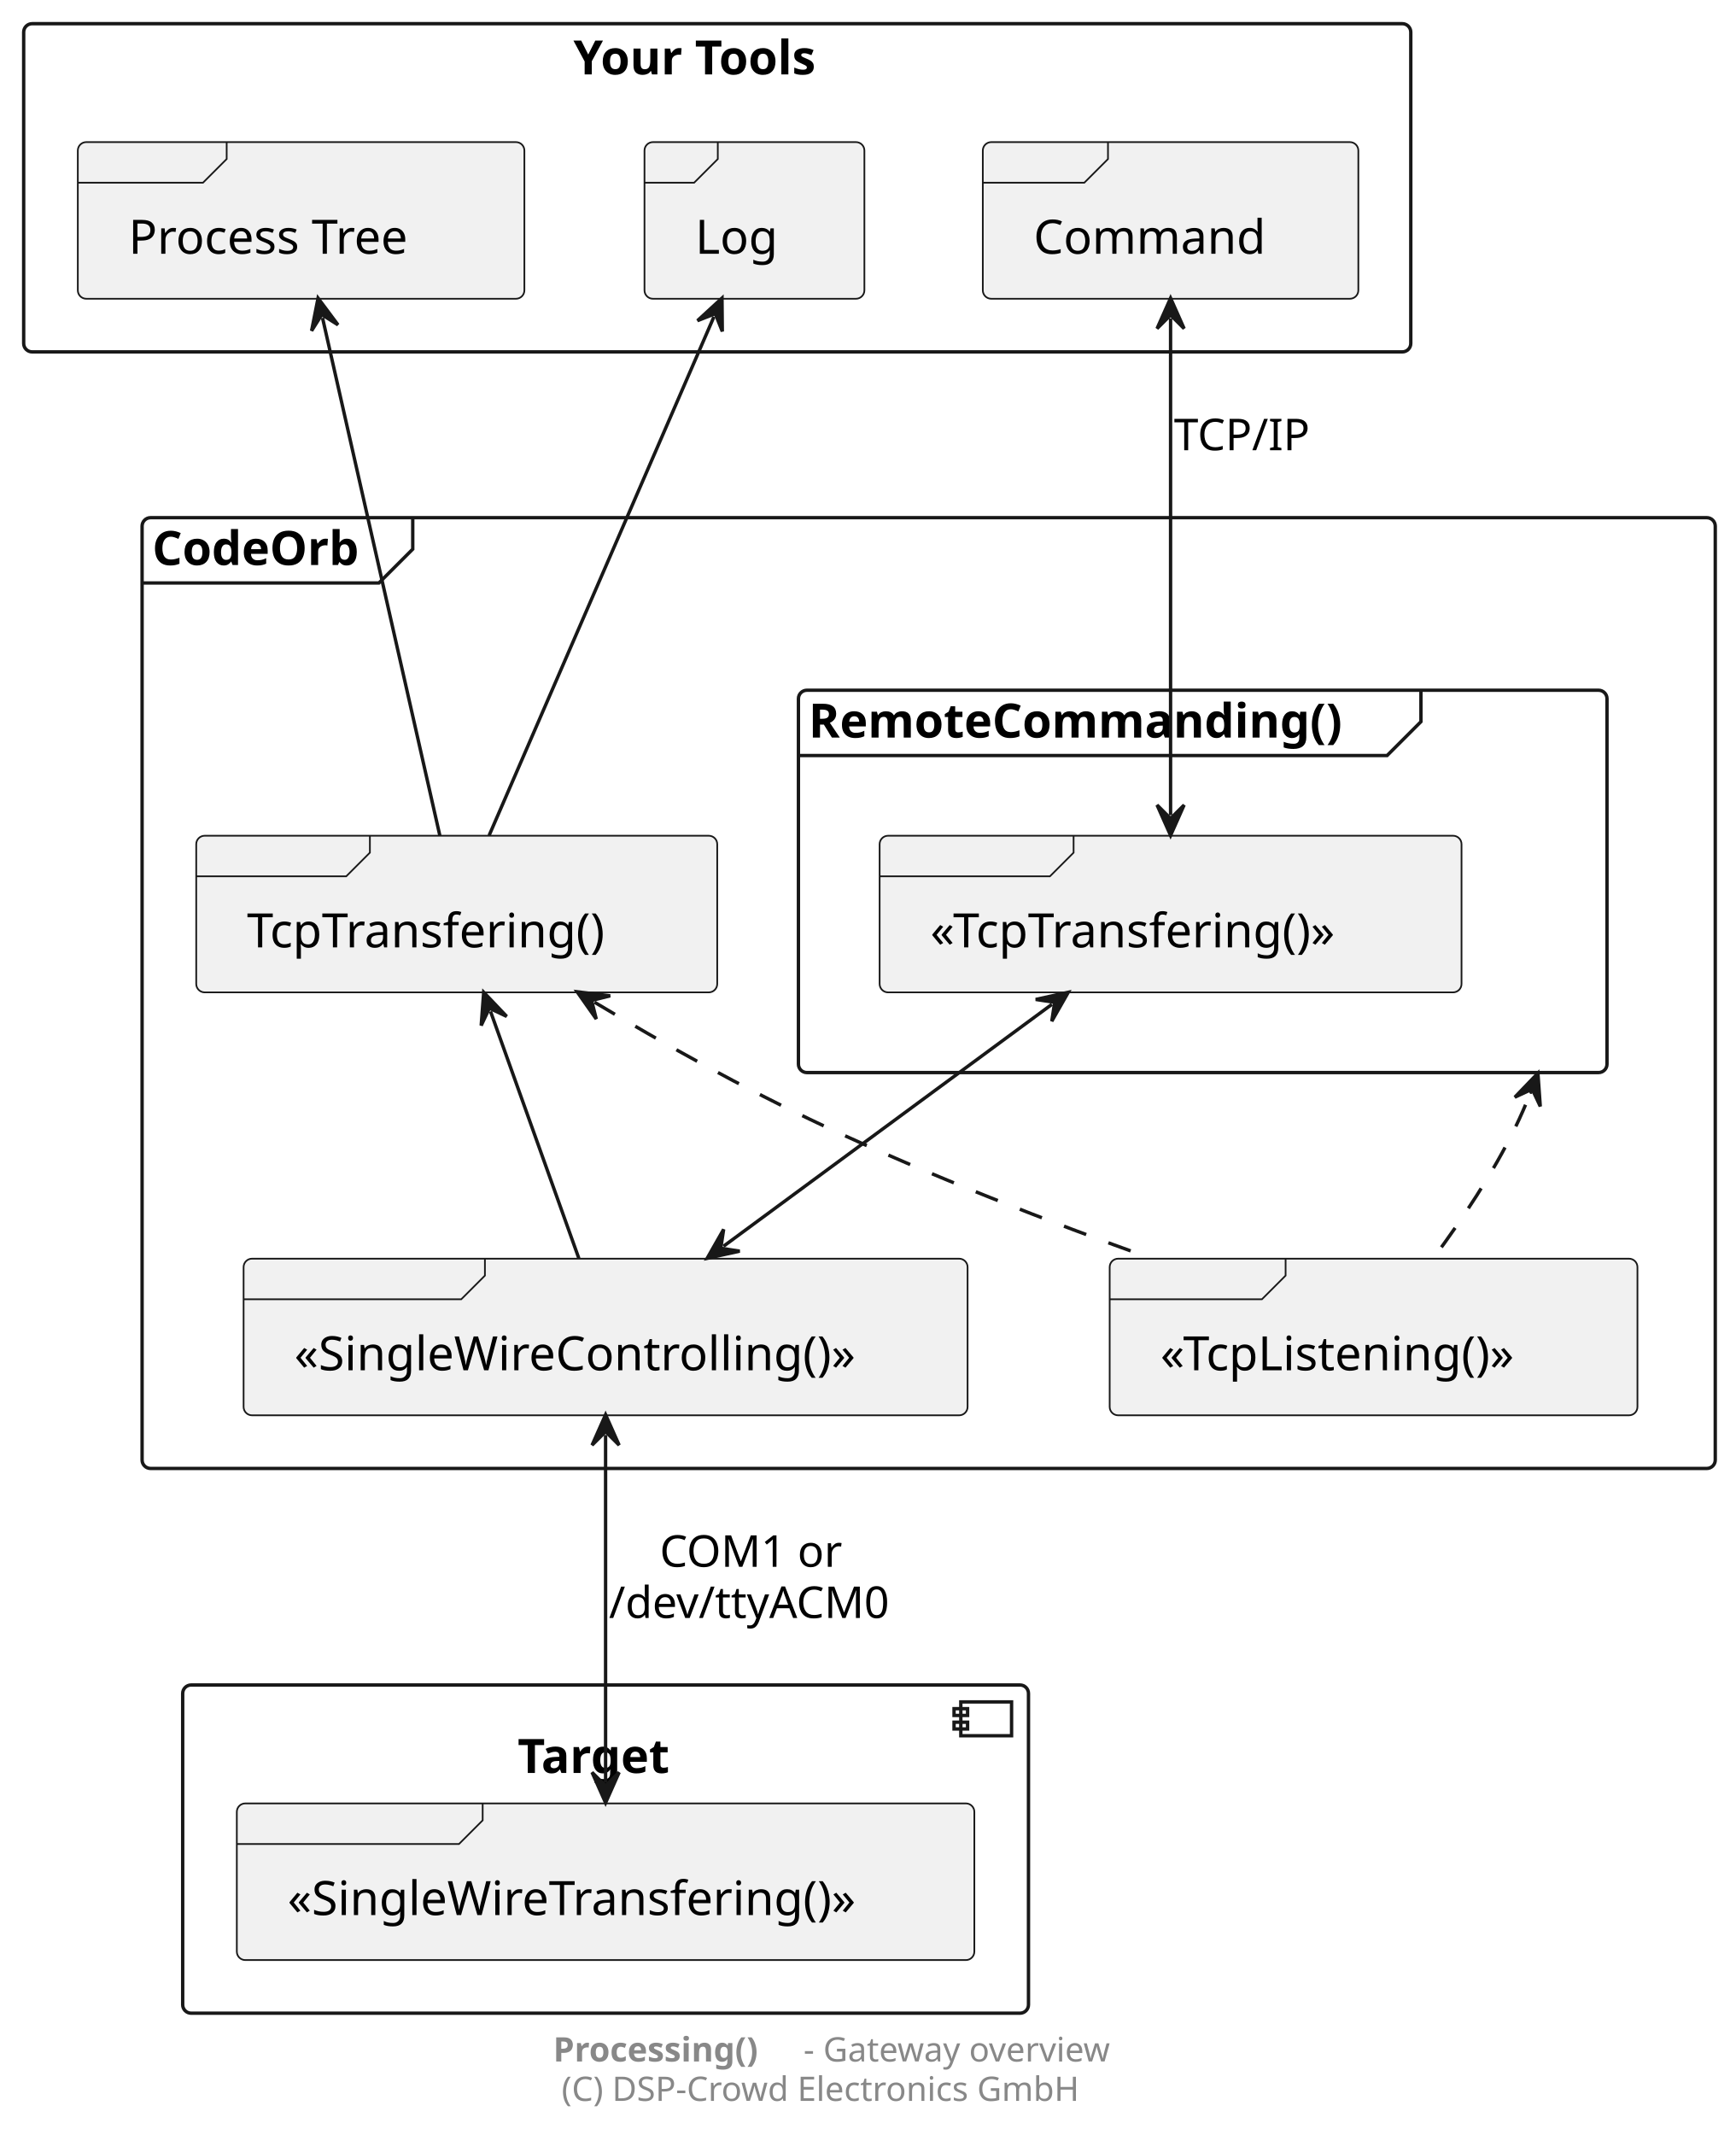
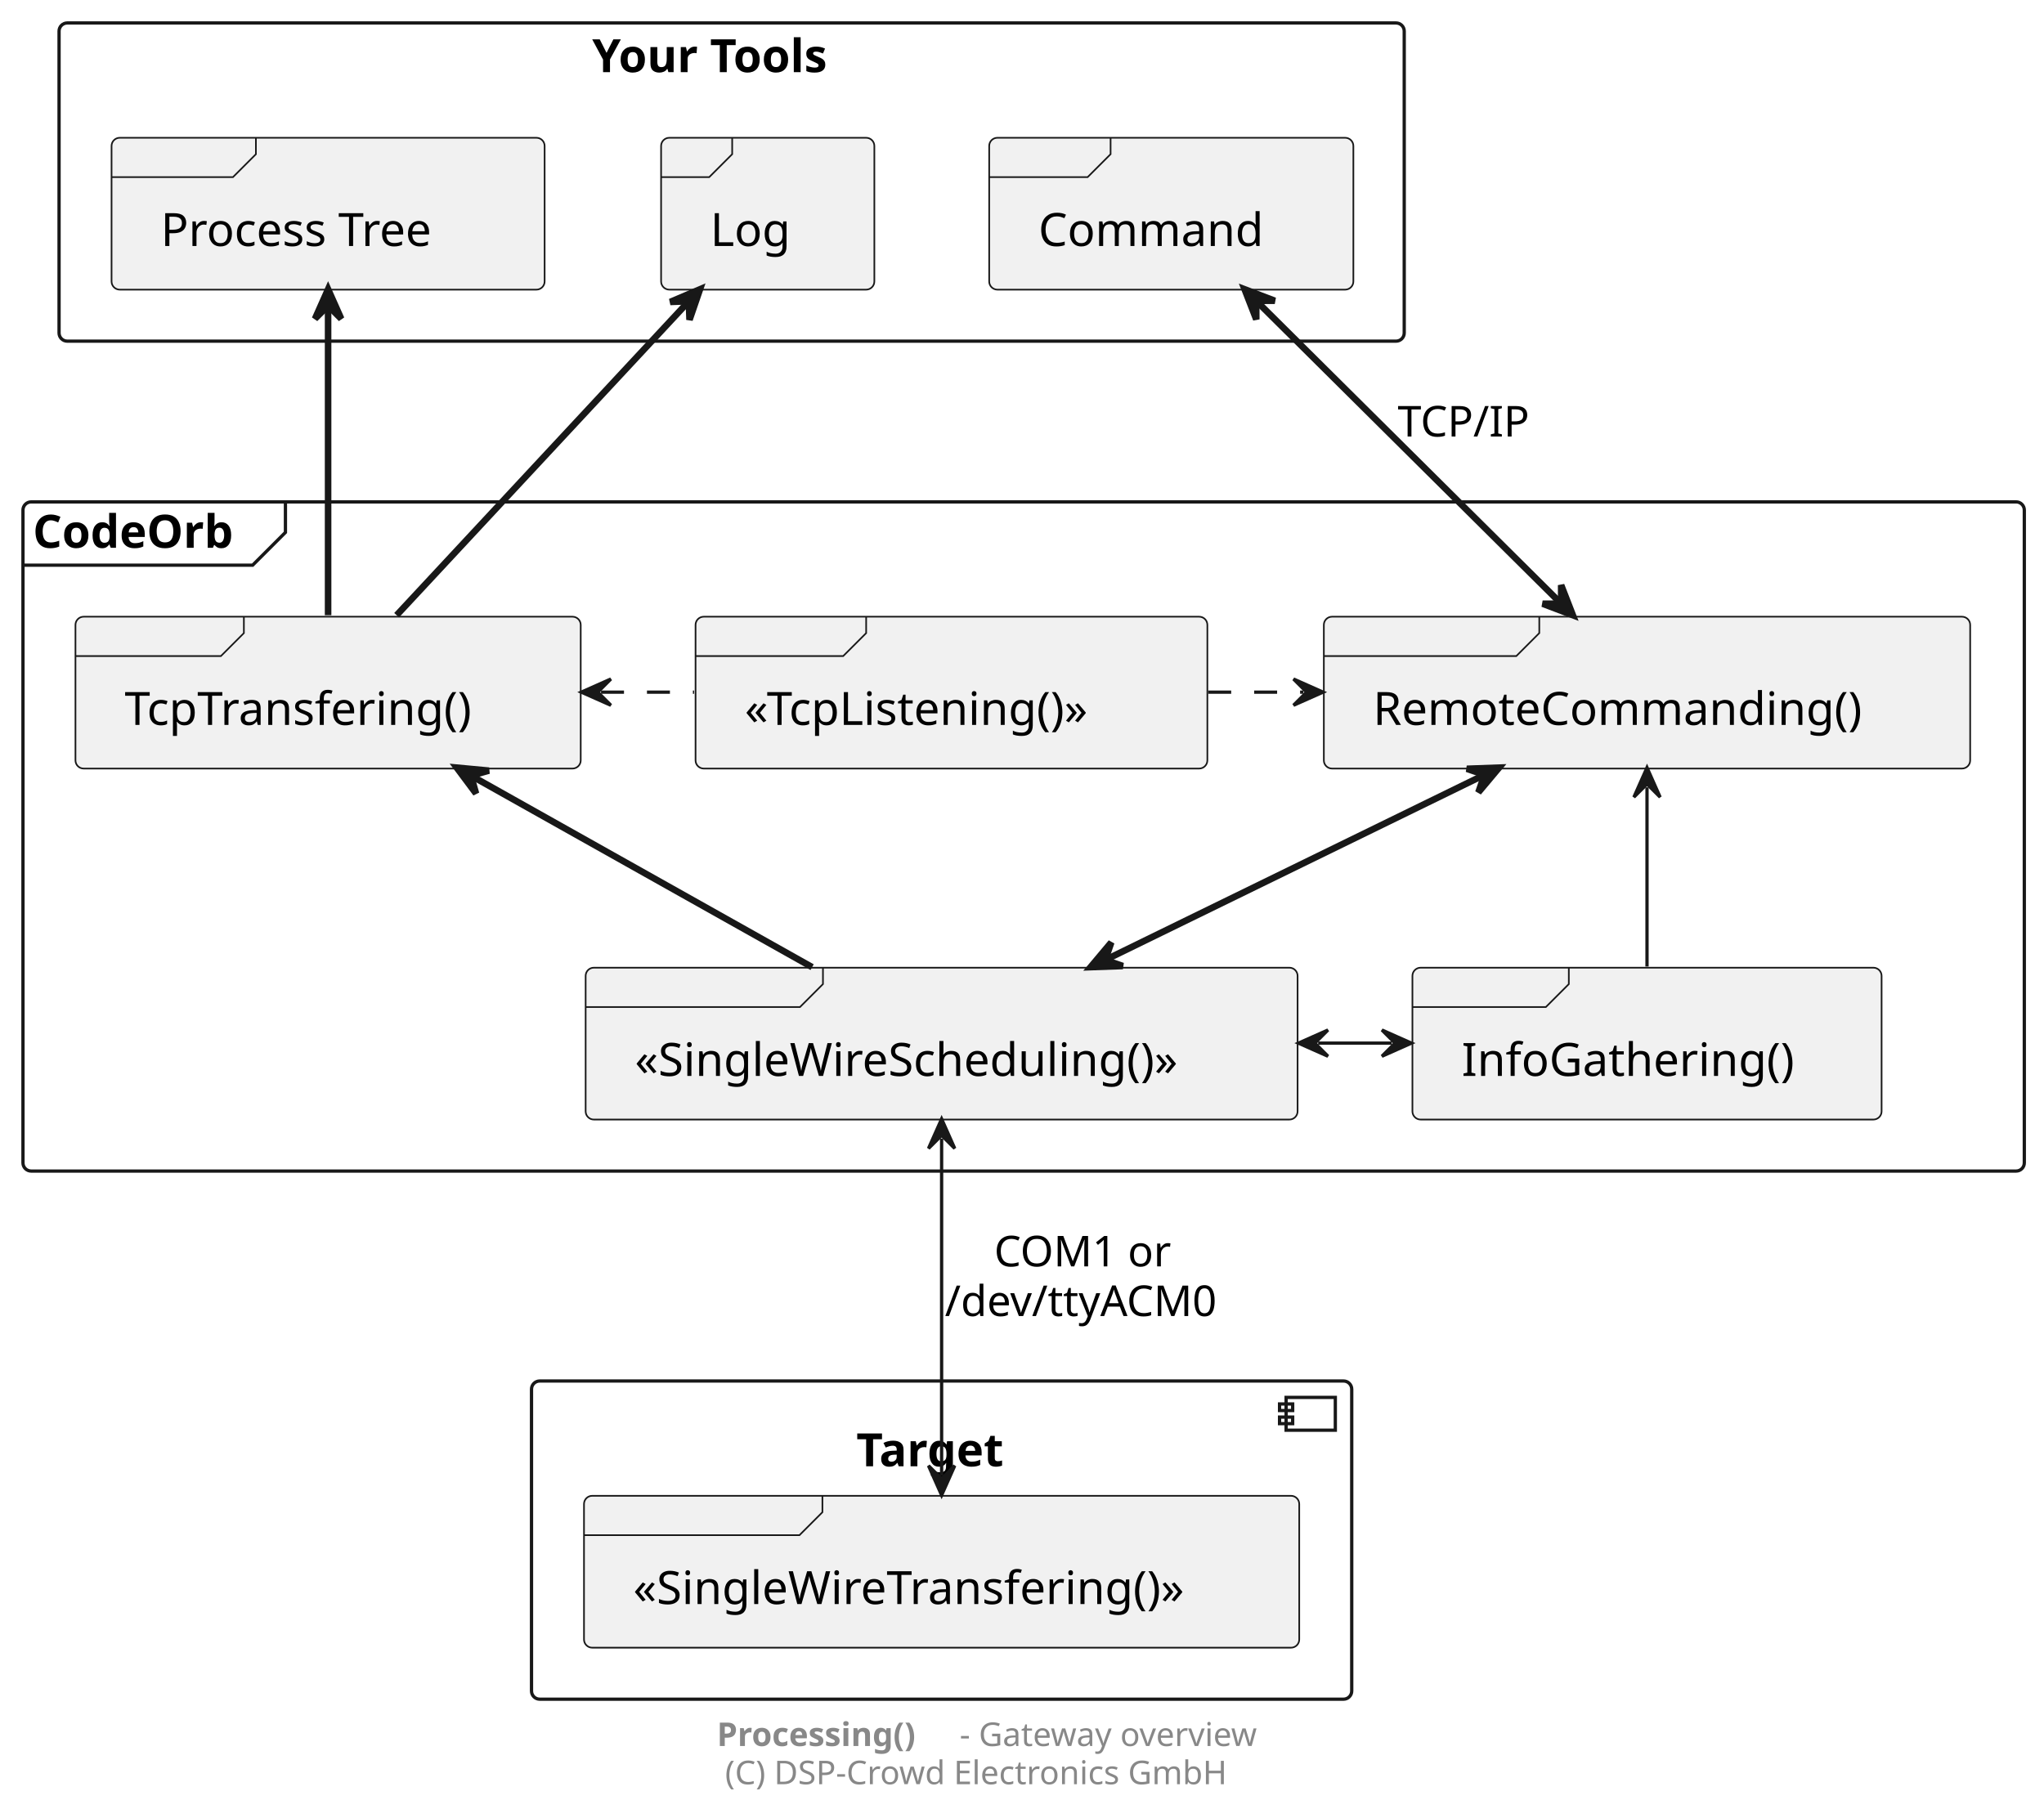
- <svg xmlns="http://www.w3.org/2000/svg" contentStyleType="text/css" height="631px" preserveAspectRatio="none" style="width:513px;height:631px;background:#FFFFFF;" version="1.1" viewBox="0 0 513 631" width="513px" zoomAndPan="magnify">
+ <svg xmlns="http://www.w3.org/2000/svg" contentStyleType="text/css" height="554px" preserveAspectRatio="none" style="width:623px;height:554px;background:#FFFFFF;" version="1.1" viewBox="0 0 623 554" width="623px" zoomAndPan="magnify">
  <defs />
  <g>
    <g id="cluster_gTools">
-       <rect fill="none" height="97" rx="2.5" ry="2.5" style="stroke:#181818;stroke-width:1.0;" width="410" x="7" y="7" />
-       <text fill="#000000" font-family="sans-serif" font-size="14" font-weight="bold" lengthAdjust="spacing" textLength="85" x="169.5" y="21.995">Your Tools</text>
+       <rect fill="none" height="97" rx="2.5" ry="2.5" style="stroke:#181818;stroke-width:1.0;" width="410" x="18" y="7" />
+       <text fill="#000000" font-family="sans-serif" font-size="14" font-weight="bold" lengthAdjust="spacing" textLength="85" x="180.5" y="21.995">Your Tools</text>
    </g>
    <g id="cluster_pGw">
-       <rect fill="none" height="281" rx="2.5" ry="2.5" style="stroke:#181818;stroke-width:1.0;" width="465" x="42" y="153" />
-       <path d="M122,153 L122,162.297 L112,172.297 L42,172.297 " fill="none" style="stroke:#181818;stroke-width:1.0;" />
-       <text fill="#000000" font-family="sans-serif" font-size="14" font-weight="bold" lengthAdjust="spacing" textLength="70" x="45" y="166.995">CodeOrb</text>
-     </g>
-     <g id="cluster_pCmdRemote">
-       <rect fill="none" height="113" rx="2.5" ry="2.5" style="stroke:#181818;stroke-width:1.0;" width="239" x="236" y="204" />
-       <path d="M420,204 L420,213.297 L410,223.297 L236,223.297 " fill="none" style="stroke:#181818;stroke-width:1.0;" />
-       <text fill="#000000" font-family="sans-serif" font-size="14" font-weight="bold" lengthAdjust="spacing" textLength="174" x="239" y="217.995">RemoteCommanding()</text>
+       <rect fill="none" height="204" rx="2.5" ry="2.5" style="stroke:#181818;stroke-width:1.0;" width="610" x="7" y="153" />
+       <path d="M87,153 L87,162.297 L77,172.297 L7,172.297 " fill="none" style="stroke:#181818;stroke-width:1.0;" />
+       <text fill="#000000" font-family="sans-serif" font-size="14" font-weight="bold" lengthAdjust="spacing" textLength="70" x="10" y="166.995">CodeOrb</text>
    </g>
    <g id="cluster_pTarget">
-       <rect fill="none" height="97" rx="2.5" ry="2.5" style="stroke:#181818;stroke-width:1.0;" width="250" x="54" y="498" />
-       <rect fill="none" height="10" style="stroke:#181818;stroke-width:1.0;" width="15" x="284" y="503" />
-       <rect fill="none" height="2" style="stroke:#181818;stroke-width:1.0;" width="4" x="282" y="505" />
-       <rect fill="none" height="2" style="stroke:#181818;stroke-width:1.0;" width="4" x="282" y="509" />
-       <text fill="#000000" font-family="sans-serif" font-size="14" font-weight="bold" lengthAdjust="spacing" textLength="52" x="153" y="523.995">Target</text>
+       <rect fill="none" height="97" rx="2.5" ry="2.5" style="stroke:#181818;stroke-width:1.0;" width="250" x="162" y="421" />
+       <rect fill="none" height="10" style="stroke:#181818;stroke-width:1.0;" width="15" x="392" y="426" />
+       <rect fill="none" height="2" style="stroke:#181818;stroke-width:1.0;" width="4" x="390" y="428" />
+       <rect fill="none" height="2" style="stroke:#181818;stroke-width:1.0;" width="4" x="390" y="432" />
+       <text fill="#000000" font-family="sans-serif" font-size="14" font-weight="bold" lengthAdjust="spacing" textLength="52" x="261" y="446.995">Target</text>
    </g>
    <g id="elem_pTree">
-       <rect fill="#F1F1F1" height="46.297" rx="2.5" ry="2.5" style="stroke:#181818;stroke-width:0.5;" width="132" x="23" y="42" />
-       <path d="M67,42 L67,47 L60,54 L23,54 " fill="none" style="stroke:#181818;stroke-width:0.5;" />
-       <text fill="#000000" font-family="sans-serif" font-size="14" lengthAdjust="spacing" textLength="92" x="38" y="74.995">Process Tree</text>
+       <rect fill="#F1F1F1" height="46.297" rx="2.5" ry="2.5" style="stroke:#181818;stroke-width:0.5;" width="132" x="34" y="42" />
+       <path d="M78,42 L78,47 L71,54 L34,54 " fill="none" style="stroke:#181818;stroke-width:0.5;" />
+       <text fill="#000000" font-family="sans-serif" font-size="14" lengthAdjust="spacing" textLength="92" x="49" y="74.995">Process Tree</text>
    </g>
    <g id="elem_pLog">
-       <rect fill="#F1F1F1" height="46.297" rx="2.5" ry="2.5" style="stroke:#181818;stroke-width:0.5;" width="65" x="190.5" y="42" />
-       <path d="M212.167,42 L212.167,47 L205.167,54 L190.5,54 " fill="none" style="stroke:#181818;stroke-width:0.5;" />
-       <text fill="#000000" font-family="sans-serif" font-size="14" lengthAdjust="spacing" textLength="25" x="205.5" y="74.995">Log</text>
+       <rect fill="#F1F1F1" height="46.297" rx="2.5" ry="2.5" style="stroke:#181818;stroke-width:0.5;" width="65" x="201.5" y="42" />
+       <path d="M223.167,42 L223.167,47 L216.167,54 L201.5,54 " fill="none" style="stroke:#181818;stroke-width:0.5;" />
+       <text fill="#000000" font-family="sans-serif" font-size="14" lengthAdjust="spacing" textLength="25" x="216.5" y="74.995">Log</text>
    </g>
    <g id="elem_pCmd">
-       <rect fill="#F1F1F1" height="46.297" rx="2.5" ry="2.5" style="stroke:#181818;stroke-width:0.5;" width="111" x="290.5" y="42" />
-       <path d="M327.5,42 L327.5,47 L320.5,54 L290.5,54 " fill="none" style="stroke:#181818;stroke-width:0.5;" />
-       <text fill="#000000" font-family="sans-serif" font-size="14" lengthAdjust="spacing" textLength="71" x="305.5" y="74.995">Command</text>
+       <rect fill="#F1F1F1" height="46.297" rx="2.5" ry="2.5" style="stroke:#181818;stroke-width:0.5;" width="111" x="301.5" y="42" />
+       <path d="M338.5,42 L338.5,47 L331.5,54 L301.5,54 " fill="none" style="stroke:#181818;stroke-width:0.5;" />
+       <text fill="#000000" font-family="sans-serif" font-size="14" lengthAdjust="spacing" textLength="71" x="316.5" y="74.995">Command</text>
    </g>
    <g id="elem_pSwc">
-       <rect fill="#F1F1F1" height="46.297" rx="2.5" ry="2.5" style="stroke:#181818;stroke-width:0.5;" width="214" x="72" y="372" />
-       <path d="M143.333,372 L143.333,377 L136.333,384 L72,384 " fill="none" style="stroke:#181818;stroke-width:0.5;" />
-       <text fill="#000000" font-family="sans-serif" font-size="14" lengthAdjust="spacing" textLength="174" x="87" y="404.995">«SingleWireControlling()»</text>
+       <rect fill="#F1F1F1" height="46.297" rx="2.5" ry="2.5" style="stroke:#181818;stroke-width:0.5;" width="217" x="178.5" y="295" />
+       <path d="M250.833,295 L250.833,300 L243.833,307 L178.5,307 " fill="none" style="stroke:#181818;stroke-width:0.5;" />
+       <text fill="#000000" font-family="sans-serif" font-size="14" lengthAdjust="spacing" textLength="177" x="193.5" y="327.995">«SingleWireScheduling()»</text>
    </g>
-     <g id="elem_pTcp">
-       <rect fill="#F1F1F1" height="46.297" rx="2.5" ry="2.5" style="stroke:#181818;stroke-width:0.5;" width="156" x="328" y="372" />
-       <path d="M380,372 L380,377 L373,384 L328,384 " fill="none" style="stroke:#181818;stroke-width:0.5;" />
-       <text fill="#000000" font-family="sans-serif" font-size="14" lengthAdjust="spacing" textLength="116" x="343" y="404.995">«TcpListening()»</text>
+     <g id="elem_pList">
+       <rect fill="#F1F1F1" height="46.297" rx="2.5" ry="2.5" style="stroke:#181818;stroke-width:0.5;" width="156" x="212" y="188" />
+       <path d="M264,188 L264,193 L257,200 L212,200 " fill="none" style="stroke:#181818;stroke-width:0.5;" />
+       <text fill="#000000" font-family="sans-serif" font-size="14" lengthAdjust="spacing" textLength="116" x="227" y="220.995">«TcpListening()»</text>
    </g>
    <g id="elem_pTrans">
-       <rect fill="#F1F1F1" height="46.297" rx="2.5" ry="2.5" style="stroke:#181818;stroke-width:0.5;" width="154" x="58" y="247" />
-       <path d="M109.333,247 L109.333,252 L102.333,259 L58,259 " fill="none" style="stroke:#181818;stroke-width:0.5;" />
-       <text fill="#000000" font-family="sans-serif" font-size="14" lengthAdjust="spacing" textLength="114" x="73" y="279.995">TcpTransfering()</text>
+       <rect fill="#F1F1F1" height="46.297" rx="2.5" ry="2.5" style="stroke:#181818;stroke-width:0.5;" width="154" x="23" y="188" />
+       <path d="M74.333,188 L74.333,193 L67.333,200 L23,200 " fill="none" style="stroke:#181818;stroke-width:0.5;" />
+       <text fill="#000000" font-family="sans-serif" font-size="14" lengthAdjust="spacing" textLength="114" x="38" y="220.995">TcpTransfering()</text>
    </g>
-     <g id="elem_pTrans2">
-       <rect fill="#F1F1F1" height="46.297" rx="2.5" ry="2.5" style="stroke:#181818;stroke-width:0.5;" width="172" x="260" y="247" />
-       <path d="M317.333,247 L317.333,252 L310.333,259 L260,259 " fill="none" style="stroke:#181818;stroke-width:0.5;" />
-       <text fill="#000000" font-family="sans-serif" font-size="14" lengthAdjust="spacing" textLength="132" x="275" y="279.995">«TcpTransfering()»</text>
+     <g id="elem_pCmdRemote">
+       <rect fill="#F1F1F1" height="46.297" rx="2.5" ry="2.5" style="stroke:#181818;stroke-width:0.5;" width="197" x="403.5" y="188" />
+       <path d="M469.167,188 L469.167,193 L462.167,200 L403.5,200 " fill="none" style="stroke:#181818;stroke-width:0.5;" />
+       <text fill="#000000" font-family="sans-serif" font-size="14" lengthAdjust="spacing" textLength="157" x="418.5" y="220.995">RemoteCommanding()</text>
+     </g>
+     <g id="elem_pGather">
+       <rect fill="#F1F1F1" height="46.297" rx="2.5" ry="2.5" style="stroke:#181818;stroke-width:0.5;" width="143" x="430.5" y="295" />
+       <path d="M478.167,295 L478.167,300 L471.167,307 L430.5,307 " fill="none" style="stroke:#181818;stroke-width:0.5;" />
+       <text fill="#000000" font-family="sans-serif" font-size="14" lengthAdjust="spacing" textLength="103" x="445.5" y="327.995">InfoGathering()</text>
    </g>
    <g id="elem_pSwt">
-       <rect fill="#F1F1F1" height="46.297" rx="2.5" ry="2.5" style="stroke:#181818;stroke-width:0.5;" width="218" x="70" y="533" />
-       <path d="M142.667,533 L142.667,538 L135.667,545 L70,545 " fill="none" style="stroke:#181818;stroke-width:0.5;" />
-       <text fill="#000000" font-family="sans-serif" font-size="14" lengthAdjust="spacing" textLength="178" x="85" y="565.995">«SingleWireTransfering()»</text>
+       <rect fill="#F1F1F1" height="46.297" rx="2.5" ry="2.5" style="stroke:#181818;stroke-width:0.5;" width="218" x="178" y="456" />
+       <path d="M250.667,456 L250.667,461 L243.667,468 L178,468 " fill="none" style="stroke:#181818;stroke-width:0.5;" />
+       <text fill="#000000" font-family="sans-serif" font-size="14" lengthAdjust="spacing" textLength="178" x="193" y="488.995">«SingleWireTransfering()»</text>
    </g>
    <g id="link_pTree_pTrans">
-       <path d="M95.336,93.962 C104.186,133.012 121.15,207.89 130,246.92 " fill="none" id="pTree-backto-pTrans" style="stroke:#181818;stroke-width:1.0;" />
-       <polygon fill="#181818" points="94.01,88.11,92.098,97.772,95.115,92.986,99.9,96.003,94.01,88.11" style="stroke:#181818;stroke-width:1.0;" />
+       <path d="M100,94.18 C100,121.17 100,160.45 100,187.55 " fill="none" id="pTree-backto-pTrans" style="stroke:#181818;stroke-width:2.0;" />
+       <polygon fill="#181818" points="100,88.18,96,97.18,100,93.18,104,97.18,100,88.18" style="stroke:#181818;stroke-width:2.0;" />
    </g>
    <g id="link_pLog_pTrans">
-       <path d="M211.025,93.615 C194.105,132.665 161.49,207.89 144.57,246.92 " fill="none" id="pLog-backto-pTrans" style="stroke:#181818;stroke-width:1.0;" />
-       <polygon fill="#181818" points="213.41,88.11,206.162,94.778,211.422,92.698,213.502,97.958,213.41,88.11" style="stroke:#181818;stroke-width:1.0;" />
+       <path d="M209.273,92.573 C184.163,119.563 146.11,160.45 120.89,187.55 " fill="none" id="pLog-backto-pTrans" style="stroke:#181818;stroke-width:2.0;" />
+       <polygon fill="#181818" points="213.36,88.18,204.301,92.045,209.954,91.841,210.158,97.494,213.36,88.18" style="stroke:#181818;stroke-width:2.0;" />
    </g>
-     <g id="link_pCmd_pTrans2">
-       <path d="M346,94.11 C346,133.16 346,201.89 346,240.92 " fill="none" id="pCmd-pTrans2" style="stroke:#181818;stroke-width:1.0;" />
-       <polygon fill="#181818" points="346,88.11,342,97.11,346,93.11,350,97.11,346,88.11" style="stroke:#181818;stroke-width:1.0;" />
-       <polygon fill="#181818" points="346,246.92,350,237.92,346,241.92,342,237.92,346,246.92" style="stroke:#181818;stroke-width:1.0;" />
-       <text fill="#000000" font-family="sans-serif" font-size="13" lengthAdjust="spacing" textLength="39" x="347" y="133.067">TCP/IP</text>
+     <g id="link_pCmd_pCmdRemote">
+       <path d="M383.597,92.409 C410.767,119.398 447.853,156.222 475.143,183.322 " fill="none" id="pCmd-pCmdRemote" style="stroke:#181818;stroke-width:2.0;" />
+       <polygon fill="#181818" points="379.34,88.18,382.906,97.361,382.887,91.704,388.544,91.685,379.34,88.18" style="stroke:#181818;stroke-width:2.0;" />
+       <polygon fill="#181818" points="479.4,187.55,475.832,178.37,475.852,184.027,470.195,184.047,479.4,187.55" style="stroke:#181818;stroke-width:2.0;" />
+       <text fill="#000000" font-family="sans-serif" font-size="13" lengthAdjust="spacing" textLength="39" x="426" y="133.067">TCP/IP</text>
+     </g>
+     <g id="link_pTrans_pList">
+       <path d="M183.19,211 C194.65,211 200.1,211 211.56,211 " fill="none" id="pTrans-backto-pList" style="stroke:#181818;stroke-width:1.0;stroke-dasharray:7.0,7.0;" />
+       <polygon fill="#181818" points="177.19,211,186.19,215,182.19,211,186.19,207,177.19,211" style="stroke:#181818;stroke-width:1.0;" />
+     </g>
+     <g id="link_pList_pCmdRemote">
+       <path d="M368.26,211 C379.93,211 385.59,211 397.26,211 " fill="none" id="pList-to-pCmdRemote" style="stroke:#181818;stroke-width:1.0;stroke-dasharray:7.0,7.0;" />
+       <polygon fill="#181818" points="403.26,211,394.26,207,398.26,211,394.26,215,403.26,211" style="stroke:#181818;stroke-width:1.0;" />
    </g>
    <g id="link_pTrans_pSwc">
-       <path d="M144.989,298.92 C152.959,321.22 163.14,349.66 171.09,371.89 " fill="none" id="pTrans-backto-pSwc" style="stroke:#181818;stroke-width:1.0;" />
-       <polygon fill="#181818" points="142.97,293.27,142.232,303.091,144.653,297.978,149.766,300.399,142.97,293.27" style="stroke:#181818;stroke-width:1.0;" />
+       <path d="M144.432,236.947 C176.242,254.807 215.65,276.94 247.53,294.84 " fill="none" id="pTrans-backto-pSwc" style="stroke:#181818;stroke-width:2.0;" />
+       <polygon fill="#181818" points="139.2,234.01,145.089,241.904,143.56,236.458,149.006,234.928,139.2,234.01" style="stroke:#181818;stroke-width:2.0;" />
    </g>
-     <g id="link_pTrans2_pSwc">
-       <path d="M310.929,296.829 C280.659,319.129 244.031,346.102 213.851,368.332 " fill="none" id="pTrans2-pSwc" style="stroke:#181818;stroke-width:1.0;" />
-       <polygon fill="#181818" points="315.76,293.27,306.142,295.388,311.735,296.236,310.887,301.829,315.76,293.27" style="stroke:#181818;stroke-width:1.0;" />
-       <polygon fill="#181818" points="209.02,371.89,218.639,369.773,213.046,368.925,213.894,363.332,209.02,371.89" style="stroke:#181818;stroke-width:1.0;" />
+     <g id="link_pCmdRemote_pSwc">
+       <path d="M451.539,236.643 C414.969,254.503 374.432,274.307 337.772,292.207 " fill="none" id="pCmdRemote-pSwc" style="stroke:#181818;stroke-width:2.0;" />
+       <polygon fill="#181818" points="456.93,234.01,447.088,234.365,452.437,236.204,450.598,241.554,456.93,234.01" style="stroke:#181818;stroke-width:2.0;" />
+       <polygon fill="#181818" points="332.38,294.84,342.223,294.486,336.873,292.646,338.712,287.297,332.38,294.84" style="stroke:#181818;stroke-width:2.0;" />
    </g>
-     <g id="link_pTrans_pTcp">
-       <path d="M175.728,296.203 C196.668,308.743 218.77,321.16 244,333 C275.02,347.55 310.53,361.24 340.39,371.95 " fill="none" id="pTrans-backto-pTcp" style="stroke:#181818;stroke-width:1.0;stroke-dasharray:7.0,7.0;" />
-       <polygon fill="#181818" points="170.58,293.12,176.246,301.176,174.87,295.689,180.356,294.312,170.58,293.12" style="stroke:#181818;stroke-width:1.0;" />
-     </g>
-     <g id="link_pCmdRemote_pTcp">
-       <path d="M452.537,322.82 C452.46,323.033 454.308,317.923 454.23,318.135 C453.605,319.837 452.958,321.532 452.288,323.21 C450.948,326.567 449.519,329.858 448,333 C441.4,346.66 431.96,360.69 423.7,371.84 " fill="none" id="pCmdRemote-backto-pTcp" style="stroke:#181818;stroke-width:1.0;stroke-dasharray:7.0,7.0;" />
-       <polygon fill="#181818" points="454.579,317.178,447.755,324.28,452.878,321.88,455.278,327.002,454.579,317.178" style="stroke:#181818;stroke-width:1.0;" />
+     <g id="link_pCmdRemote_pGather">
+       <path d="M502,240.01 C502,257.81 502,276.77 502,294.66 " fill="none" id="pCmdRemote-backto-pGather" style="stroke:#181818;stroke-width:1.0;" />
+       <polygon fill="#181818" points="502,234.01,498,243.01,502,239.01,506,243.01,502,234.01" style="stroke:#181818;stroke-width:1.0;" />
    </g>
    <g id="link_pSwc_pSwt">
-       <path d="M179,424.11 C179,454.4 179,496.5 179,526.82 " fill="none" id="pSwc-pSwt" style="stroke:#181818;stroke-width:1.0;" />
-       <polygon fill="#181818" points="179,418.11,175,427.11,179,423.11,183,427.11,179,418.11" style="stroke:#181818;stroke-width:1.0;" />
-       <polygon fill="#181818" points="179,532.82,183,523.82,179,527.82,175,523.82,179,532.82" style="stroke:#181818;stroke-width:1.0;" />
-       <text fill="#000000" font-family="sans-serif" font-size="13" lengthAdjust="spacing" textLength="55" x="195" y="463.067">COM1 or</text>
-       <text fill="#000000" font-family="sans-serif" font-size="13" lengthAdjust="spacing" textLength="85" x="180" y="478.2">/dev/ttyACM0</text>
+       <path d="M287,347.11 C287,377.4 287,419.5 287,449.82 " fill="none" id="pSwc-pSwt" style="stroke:#181818;stroke-width:1.0;" />
+       <polygon fill="#181818" points="287,341.11,283,350.11,287,346.11,291,350.11,287,341.11" style="stroke:#181818;stroke-width:1.0;" />
+       <polygon fill="#181818" points="287,455.82,291,446.82,287,450.82,283,446.82,287,455.82" style="stroke:#181818;stroke-width:1.0;" />
+       <text fill="#000000" font-family="sans-serif" font-size="13" lengthAdjust="spacing" textLength="55" x="303" y="386.067">COM1 or</text>
+       <text fill="#000000" font-family="sans-serif" font-size="13" lengthAdjust="spacing" textLength="85" x="288" y="401.2">/dev/ttyACM0</text>
    </g>
-     <text fill="#888888" font-family="sans-serif" font-size="10" font-weight="bold" lengthAdjust="spacing" textLength="71" x="163.5" y="609.282">Processing()</text>
-     <text fill="#888888" font-family="sans-serif" font-size="10" lengthAdjust="spacing" textLength="98" x="237.5" y="609.282">- Gateway overview</text>
-     <text fill="#888888" font-family="sans-serif" font-size="10" lengthAdjust="spacing" textLength="167" x="166" y="620.923">(C) DSP-Crowd Electronics GmbH</text>
+     <g id="link_pSwc_pGather">
+       <path d="M401.76,318 C413.24,318 412.72,318 424.2,318 " fill="none" id="pSwc-pGather" style="stroke:#181818;stroke-width:1.0;" />
+       <polygon fill="#181818" points="395.76,318,404.76,322,400.76,318,404.76,314,395.76,318" style="stroke:#181818;stroke-width:1.0;" />
+       <polygon fill="#181818" points="430.2,318,421.2,314,425.2,318,421.2,322,430.2,318" style="stroke:#181818;stroke-width:1.0;" />
+     </g>
+     <text fill="#888888" font-family="sans-serif" font-size="10" font-weight="bold" lengthAdjust="spacing" textLength="71" x="218.5" y="532.282">Processing()</text>
+     <text fill="#888888" font-family="sans-serif" font-size="10" lengthAdjust="spacing" textLength="98" x="292.5" y="532.282">- Gateway overview</text>
+     <text fill="#888888" font-family="sans-serif" font-size="10" lengthAdjust="spacing" textLength="167" x="221" y="543.923">(C) DSP-Crowd Electronics GmbH</text>
  </g>
</svg>
